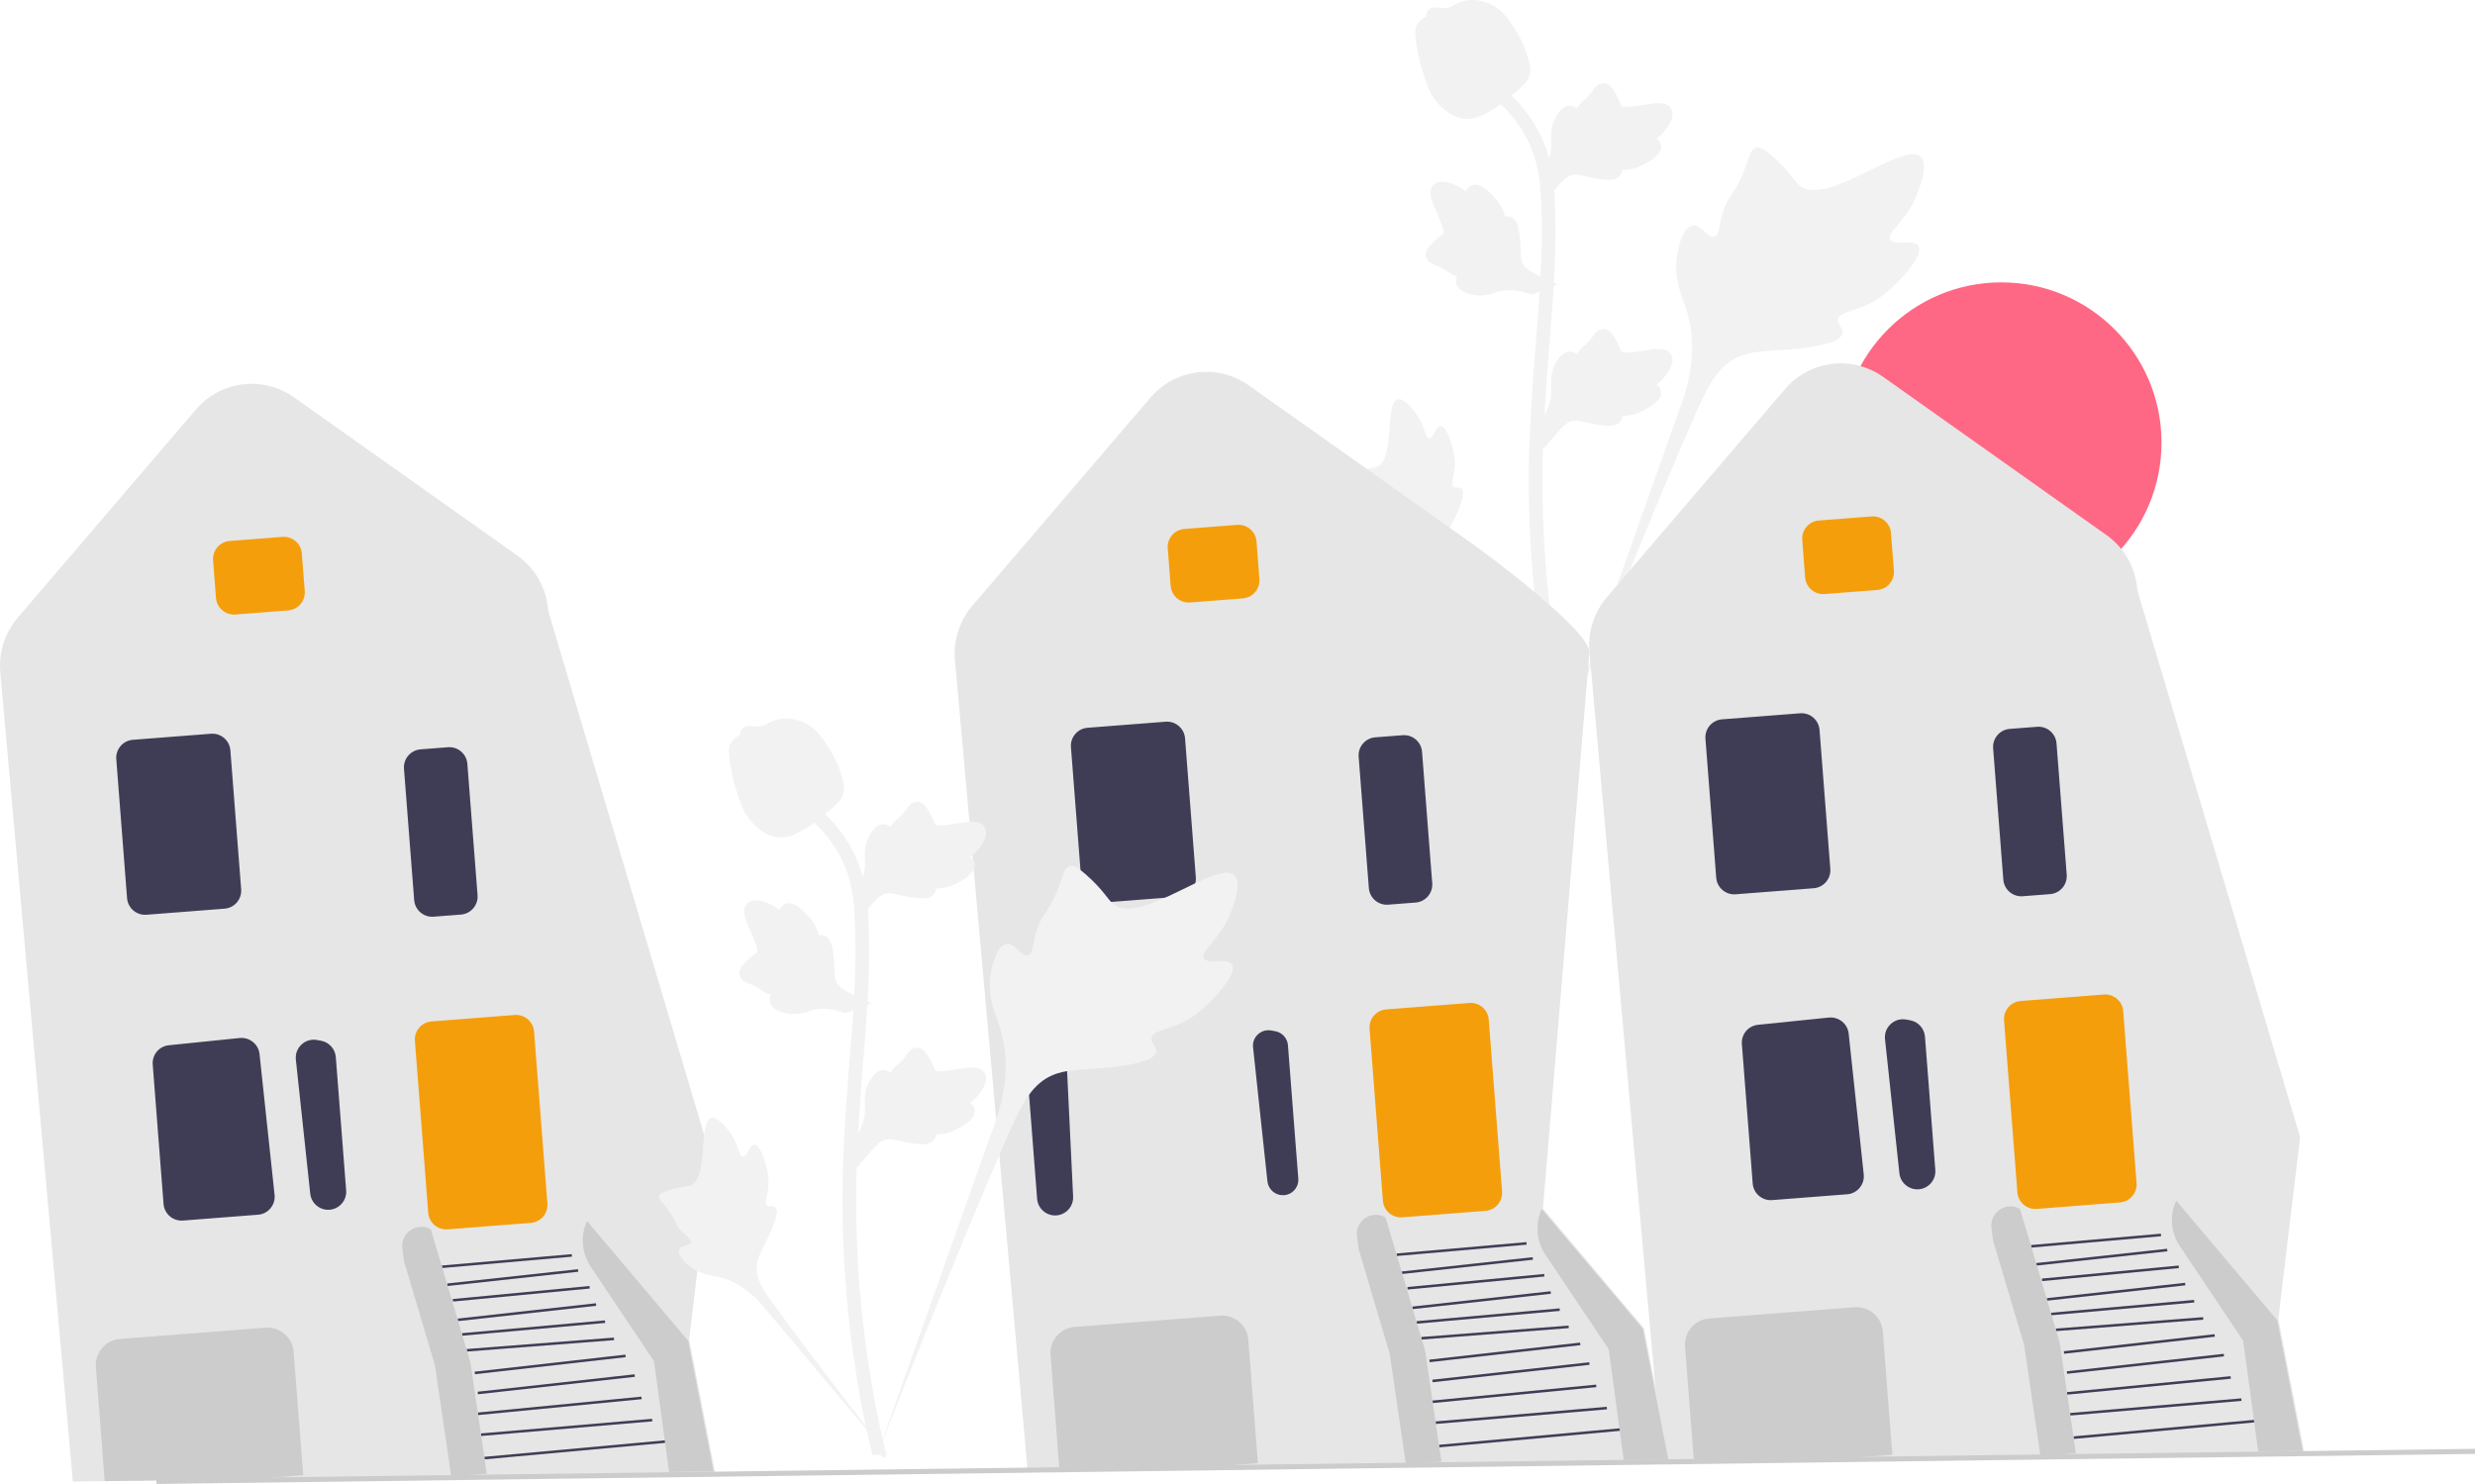
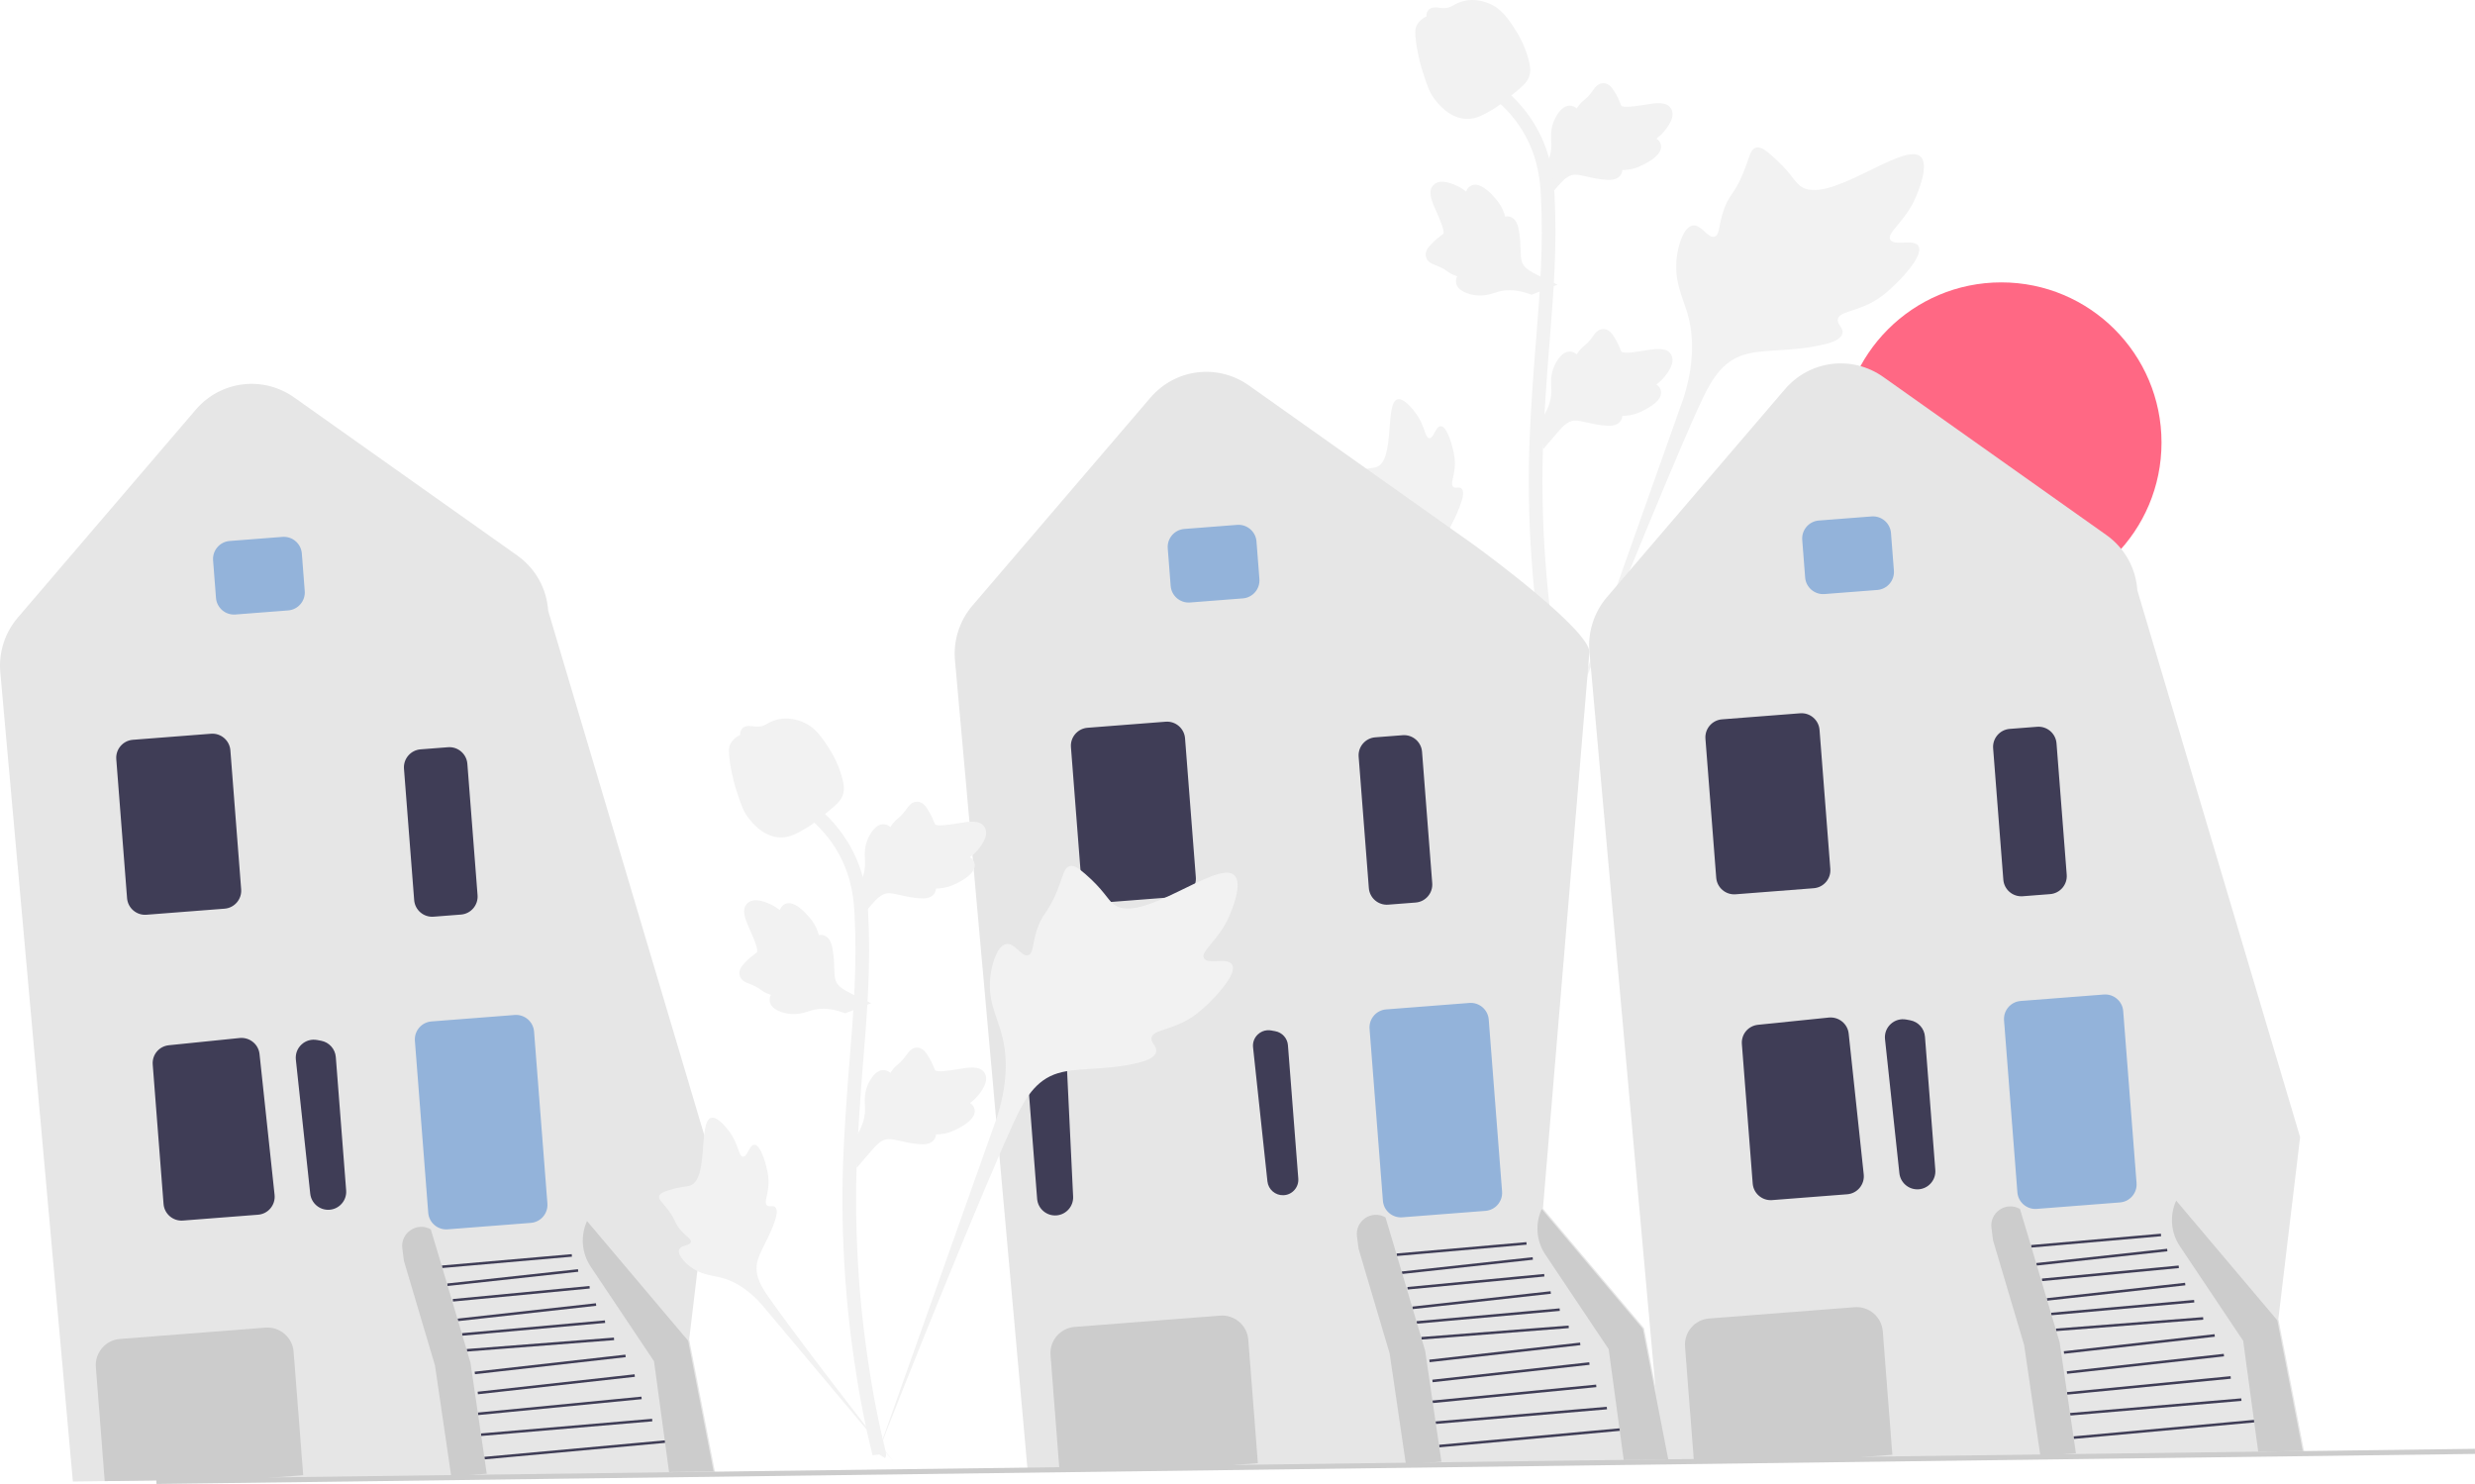
<svg xmlns="http://www.w3.org/2000/svg" width="454.054" height="272.245" viewBox="0 0 454.054 272.245" role="img" artist="Katerina Limpitsouni" source="https://undraw.co/">
  <g>
    <path d="M351.944,45.147c-.844-1.424-4.497,.101-5.168-1.191-.669-1.287,2.724-3.249,4.663-7.73,.35-.808,2.553-5.9,.922-7.472-3.092-2.978-17.24,9.313-22.191,5.29-1.087-.883-1.846-2.645-5.134-5.506-1.308-1.138-2.099-1.652-2.865-1.461-1.086,.271-1.172,1.725-2.337,4.584-1.747,4.287-2.78,4.028-3.798,7.449-.756,2.539-.583,4.016-1.472,4.303-1.258,.407-2.416-2.286-4.011-2.045-1.627,.246-2.611,3.382-2.922,5.73-.583,4.406,1.035,7.313,1.932,10.371,.975,3.322,1.553,8.375-.698,15.528l-22.277,62.766c4.918-12.879,19.158-48.185,25.142-61.305,1.727-3.787,3.635-7.629,7.551-9.145,3.77-1.46,8.949-.588,15.55-2.179,.771-.186,2.911-.73,3.18-1.988,.223-1.04-1.036-1.621-.842-2.595,.259-1.307,2.734-1.323,5.775-2.831,2.144-1.063,3.48-2.328,4.629-3.415,.346-.328,5.495-5.262,4.371-7.157h-0Z" fill="#f2f2f2" />
    <path d="M264.299,78.19c-.942,.004-1.248,2.236-2.076,2.193-.825-.043-.808-2.275-2.448-4.519-.296-.405-2.159-2.955-3.401-2.608-2.354,.658-.404,11.148-3.806,12.418-.747,.279-1.831,.143-4.184,.931-.936,.314-1.417,.554-1.544,.985-.18,.611,.508,1.073,1.575,2.47,1.6,2.094,1.175,2.527,2.56,4.013,1.028,1.104,1.803,1.445,1.687,1.964-.163,.735-1.819,.526-2.161,1.379-.349,.87,.907,2.257,1.969,3.087,1.994,1.558,3.888,1.602,5.647,2.044,1.912,.48,4.559,1.654,7.42,4.823l24.378,29.044c-4.902-6.13-18.122-23.306-22.835-30.029-1.361-1.941-2.696-3.985-2.31-6.345,.371-2.272,2.293-4.562,3.417-8.261,.131-.432,.481-1.639-.058-2.134-.446-.409-1.095,.041-1.517-.335-.567-.504,.14-1.724,.277-3.651,.097-1.359-.138-2.38-.341-3.258-.061-.265-.997-4.215-2.251-4.21v0Z" fill="#f2f2f2" />
    <path d="M283.098,82.41l-.568-5.068,.259-.384c1.2-1.777,1.812-3.512,1.819-5.159,.001-.262-.011-.524-.023-.79-.049-1.057-.11-2.371,.575-3.903,.384-.854,1.463-2.831,3.086-2.587,.437,.061,.767,.262,1.018,.497,.037-.059,.075-.117,.115-.181,.505-.771,.905-1.101,1.291-1.419,.296-.245,.602-.497,1.082-1.094,.21-.262,.374-.492,.513-.685,.42-.585,.968-1.282,1.935-1.27,1.033,.049,1.574,.903,1.932,1.468,.64,1.008,.93,1.735,1.122,2.217,.07,.176,.149,.374,.19,.436,.333,.489,3.038,.032,4.057-.135,2.289-.382,4.27-.712,5.087,.732,.585,1.033,.151,2.398-1.33,4.168-.461,.551-.952,.969-1.388,1.297,.361,.215,.684,.546,.815,1.065h0c.308,1.228-.748,2.459-3.137,3.663-.593,.301-1.392,.702-2.512,.896-.527,.091-1.002,.113-1.408,.125-.009,.235-.064,.489-.207,.751-.42,.771-1.293,1.138-2.61,1.05-1.449-.076-2.642-.352-3.694-.595-.919-.21-1.711-.389-2.332-.347-1.153,.093-2.041,1.016-3.083,2.212l-2.603,3.042h-0Z" fill="#f2f2f2" />
    <path d="M285.732,52.234l-4.758,1.835-.437-.153c-2.023-.71-3.857-.862-5.452-.451-.254,.065-.504,.143-.759,.223-1.01,.315-2.266,.708-3.922,.434-.924-.155-3.11-.697-3.285-2.329-.052-.438,.059-.809,.222-1.111-.066-.021-.133-.042-.204-.065-.874-.293-1.295-.597-1.7-.889-.312-.224-.633-.456-1.332-.769-.307-.137-.571-.237-.793-.322-.672-.258-1.486-.611-1.719-1.549-.215-1.011,.474-1.751,.93-2.241,.813-.875,1.442-1.34,1.86-1.648,.153-.112,.324-.239,.373-.294,.389-.446-.74-2.947-1.159-3.891-.95-2.118-1.772-3.95-.582-5.106,.851-.828,2.282-.754,4.369,.229,.65,.307,1.179,.675,1.607,1.013,.117-.404,.354-.8,.823-1.058h0c1.11-.61,2.569,.099,4.339,2.105,.442,.498,1.033,1.169,1.504,2.203,.221,.487,.363,.941,.478,1.331,.229-.051,.49-.063,.779,.009,.852,.21,1.429,.962,1.678,2.258,.294,1.421,.329,2.645,.362,3.724,.03,.942,.058,1.753,.255,2.344,.382,1.091,1.5,1.717,2.922,2.421l3.603,1.746-0,0Z" fill="#f2f2f2" />
    <path d="M283.098,37.303l-.568-5.068,.259-.384c1.2-1.777,1.812-3.512,1.819-5.159,.001-.262-.011-.524-.023-.79-.049-1.057-.11-2.371,.575-3.903,.384-.854,1.463-2.831,3.086-2.587,.437,.061,.767,.262,1.018,.497,.037-.059,.075-.117,.115-.181,.505-.771,.905-1.101,1.291-1.419,.296-.245,.602-.497,1.082-1.094,.21-.262,.374-.492,.513-.685,.42-.585,.968-1.282,1.935-1.27,1.033,.049,1.574,.903,1.932,1.468,.64,1.008,.93,1.735,1.122,2.217,.07,.176,.149,.374,.19,.436,.333,.489,3.038,.032,4.057-.135,2.289-.382,4.27-.712,5.087,.732,.585,1.033,.151,2.398-1.33,4.168-.461,.551-.952,.969-1.388,1.297,.361,.215,.684,.546,.815,1.065h0c.308,1.228-.748,2.459-3.137,3.663-.593,.301-1.392,.702-2.512,.896-.527,.091-1.002,.113-1.408,.125-.009,.235-.064,.489-.207,.751-.42,.771-1.293,1.138-2.61,1.05-1.449-.076-2.642-.352-3.694-.595-.919-.21-1.711-.389-2.332-.347-1.153,.093-2.041,1.016-3.083,2.212l-2.603,3.042h-0Z" fill="#f2f2f2" />
    <path d="M288.284,135.681l-1.062-.666-.257-1.226,.257,1.226-1.238,.142c-.02-.115-.087-.379-.188-.793-.554-2.266-2.244-9.162-3.654-20.023-.984-7.581-1.541-15.376-1.656-23.17-.115-7.807,.255-13.717,.551-18.467,.224-3.583,.496-6.994,.762-10.317,.71-8.878,1.379-17.265,.881-26.55-.11-2.073-.341-6.387-2.862-10.978-1.462-2.663-3.476-5.027-5.987-7.023l1.561-1.963c2.771,2.207,5,4.826,6.623,7.782,2.795,5.09,3.047,9.791,3.168,12.05,.507,9.449-.17,17.916-.887,26.88-.264,3.311-.536,6.708-.759,10.276-.294,4.706-.66,10.565-.546,18.271,.113,7.701,.663,15.4,1.634,22.886,1.392,10.724,3.058,17.517,3.605,19.749,.291,1.192,.352,1.441,.054,1.914v-0Z" fill="#f2f2f2" />
    <path d="M269.235,21.817c-.103,0-.207-.002-.312-.01-2.134-.115-4.11-1.392-5.875-3.796-.827-1.131-1.251-2.42-2.095-4.992-.131-.396-.767-2.408-1.154-5.176-.253-1.808-.221-2.565,.137-3.233,.398-.744,1.041-1.263,1.766-1.613-.032-.24-.006-.487,.098-.739,.427-1.045,1.563-.908,2.177-.842,.311,.039,.699,.091,1.117,.069,.658-.032,1.012-.228,1.548-.521,.513-.281,1.15-.631,2.096-.825,1.865-.389,3.427,.14,3.942,.313,2.71,.903,4.046,3.01,5.593,5.45,.308,.489,1.367,2.271,2.065,4.713,.504,1.762,.433,2.545,.281,3.128-.308,1.197-1.036,1.882-2.885,3.394-1.931,1.583-2.9,2.376-3.732,2.858-1.937,1.118-3.153,1.821-4.768,1.821v0Z" fill="#f2f2f2" />
  </g>
-   <path id="b-343" d="M199.059,155.483c-7.794,4.068-12.012,11.386-9.422,16.346s11.005,5.681,18.801,1.611c3.136-1.583,5.848-3.894,7.908-6.74l32.804-17.652-8.612-15.217-31.424,19.018c-3.514,.063-6.962,.967-10.054,2.636h0Z" fill="#ffb6b6" />
-   <path d="M225.338,143.594v-20.507c0-1.183,.962-2.145,2.145-2.145h9.923c1.183,0,2.145,.962,2.145,2.145v20.507c0,1.182-.962,2.145-2.145,2.145h-9.923c-1.183,0-2.145-.962-2.145-2.145h-0Z" fill="#f59e0b" />
+   <path id="b-439" d="M199.059,155.483c-7.794,4.068-12.012,11.386-9.422,16.346s11.005,5.681,18.801,1.611c3.136-1.583,5.848-3.894,7.908-6.74l32.804-17.652-8.612-15.217-31.424,19.018c-3.514,.063-6.962,.967-10.054,2.636h0Z" fill="#ffb6b6" />
+   <path d="M225.338,143.594v-20.507c0-1.183,.962-2.145,2.145-2.145h9.923c1.183,0,2.145,.962,2.145,2.145v20.507c0,1.182-.962,2.145-2.145,2.145h-9.923c-1.183,0-2.145-.962-2.145-2.145h-0Z" fill="#93b3da" />
  <g>
    <circle cx="367.15" cy="81.197" r="29.393" fill="#ff6884" />
    <path d="M338.123,267.588l-33.214,.458-13.316-148.478c-.323-3.604,.841-7.248,3.194-9.997l32.66-38.155c4.572-5.341,12.345-6.304,18.082-2.239l40.906,28.982c3.337,2.364,5.405,6.061,5.673,10.142l29.859,100.314-4.005,33.454,.039,.046,4.733,24.305-84.612,1.167Z" fill="#e6e6e6" />
-     <path d="M331.166,105.94l-.535-6.891c-.141-1.819,1.224-3.414,3.043-3.555l9.683-.751c1.819-.141,3.414,1.224,3.555,3.043l.535,6.891c.141,1.819-1.224,3.414-3.043,3.555l-9.683,.751c-1.819,.141-3.414-1.224-3.555-3.043Z" fill="#f59e0b" />
+     <path d="M331.166,105.94l-.535-6.891c-.141-1.819,1.224-3.414,3.043-3.555l9.683-.751c1.819-.141,3.414,1.224,3.555,3.043l.535,6.891c.141,1.819-1.224,3.414-3.043,3.555l-9.683,.751c-1.819,.141-3.414-1.224-3.555-3.043Z" fill="#93b3da" />
    <path d="M314.851,161.021l-1.979-25.497c-.141-1.819,1.224-3.414,3.043-3.555l14.334-1.112c1.819-.141,3.414,1.224,3.555,3.043l1.979,25.497c.141,1.819-1.224,3.414-3.043,3.555l-14.334,1.112c-1.819,.141-3.414-1.224-3.555-3.043Z" fill="#3f3d56" />
    <path d="M351.883,218.19c-1.737,.073-3.243-1.224-3.429-2.953l-2.637-24.588c-.113-1.05,.267-2.063,1.041-2.78,.774-.717,1.814-1.017,2.852-.826l.74,.137c1.472,.273,2.58,1.505,2.696,2.997l1.898,24.451c.07,.903-.222,1.774-.824,2.452-.574,.648-1.357,1.036-2.216,1.103-.04,.003-.08,.006-.12,.008Z" fill="#3f3d56" />
    <path d="M321.544,217.124l-1.985-25.571c-.14-1.805,1.161-3.364,2.963-3.548l13.003-1.329c1.804-.165,3.433,1.134,3.627,2.94l2.76,25.831c.096,.897-.169,1.773-.746,2.467-.576,.694-1.389,1.114-2.288,1.184l-13.779,1.069c-1.819,.141-3.414-1.224-3.555-3.043Z" fill="#3f3d56" />
    <path d="M399.905,228.621l11.62,17.361,2.757,20.324,8.171-.115-4.668-23.971-18.55-21.958h0c-1.243,2.714-.989,5.878,.671,8.359Z" fill="#ccc" />
    <rect x="380.348" y="262" width="33.244" height=".467" transform="translate(-22.21555 37.2111) rotate(-5.22098)" fill="#3f3d56" />
    <rect x="379.731" y="257.881" width="31.519" height=".467" transform="translate(-20.54457 34.61814) rotate(-4.8853)" fill="#3f3d56" />
    <rect x="379.156" y="253.93" width="30.154" height=".467" transform="translate(-22.75791 39.36752) rotate(-5.55661)" fill="#3f3d56" />
    <rect x="379.106" y="249.969" width="28.968" height=".467" transform="translate(-25.2201 44.98913) rotate(-6.33939)" fill="#3f3d56" />
    <rect x="378.556" y="246.327" width="27.834" height=".467" transform="translate(-25.21751 45.65804) rotate(-6.45117)" fill="#3f3d56" />
    <rect x="377.134" y="242.687" width="27.093" height=".467" transform="translate(-17.62469 30.95713) rotate(-4.43769)" fill="#3f3d56" />
    <rect x="376.258" y="239.656" width="26.332" height=".467" transform="translate(-19.81545 35.6322) rotate(-5.10909)" fill="#3f3d56" />
    <rect x="375.44" y="236.747" width="25.528" height=".467" transform="translate(-23.79308 44.31362) rotate(-6.33939)" fill="#3f3d56" />
    <rect x="374.567" y="233.367" width="25.198" height=".467" transform="translate(-20.41846 37.7905) rotate(-5.44474)" fill="#3f3d56" />
    <rect x="373.533" y="230.403" width="24.135" height=".467" transform="translate(-22.74352 43.19034) rotate(-6.2276)" fill="#3f3d56" />
    <rect x="372.581" y="227.37" width="23.912" height=".467" transform="translate(-18.36424 34.36099) rotate(-4.9972)" fill="#3f3d56" />
-     <path d="M370.102,218.737l-2.448-31.544c-.141-1.819,1.224-3.414,3.043-3.555l15.264-1.185c1.819-.141,3.414,1.224,3.555,3.043l2.448,31.544c.141,1.819-1.224,3.414-3.043,3.555l-15.264,1.185c-1.819,.141-3.414-1.224-3.555-3.043Z" fill="#f59e0b" />
+     <path d="M370.102,218.737l-2.448-31.544c-.141-1.819,1.224-3.414,3.043-3.555l15.264-1.185c1.819-.141,3.414,1.224,3.555,3.043l2.448,31.544c.141,1.819-1.224,3.414-3.043,3.555l-15.264,1.185c-1.819,.141-3.414-1.224-3.555-3.043Z" fill="#93b3da" />
    <path d="M338.123,267.588l-27.154,.376-.219,.003-1.623-20.912c-.205-2.645,1.779-4.963,4.424-5.169l26.689-2.071c2.645-.205,4.963,1.78,5.168,4.424l1.758,22.647-.233,.018-8.811,.683Z" fill="#ccc" />
    <path d="M367.523,161.379l-1.871-24.102c-.141-1.819,1.224-3.414,3.043-3.555l5.031-.39c1.819-.141,3.414,1.224,3.555,3.043l1.871,24.102c.141,1.819-1.224,3.414-3.043,3.555l-5.031,.39c-1.819,.141-3.414-1.224-3.555-3.043Z" fill="#3f3d56" />
    <path d="M380.837,266.614l-2.984-20.358-5.703-19.211-1.578-5.259h0c-2.516-1.439-5.593,.618-5.225,3.493l.291,2.272,5.703,19.211,2.984,20.358" fill="#ccc" />
  </g>
  <g>
    <path d="M46.583,271.341l-33.214,.458L.053,123.321c-.323-3.604,.841-7.248,3.194-9.997l32.66-38.155c4.572-5.341,12.345-6.304,18.082-2.239l40.906,28.982c3.337,2.364,5.405,6.061,5.673,10.142l29.859,100.314-4.005,33.454,.039,.046,4.733,24.305-84.612,1.167Z" fill="#e6e6e6" />
-     <path d="M39.626,109.693l-.535-6.891c-.141-1.819,1.224-3.414,3.043-3.555l9.683-.751c1.819-.141,3.414,1.224,3.555,3.043l.535,6.891c.141,1.819-1.224,3.414-3.043,3.555l-9.683,.751c-1.819,.141-3.414-1.224-3.555-3.043Z" fill="#f59e0b" />
+     <path d="M39.626,109.693l-.535-6.891c-.141-1.819,1.224-3.414,3.043-3.555l9.683-.751c1.819-.141,3.414,1.224,3.555,3.043l.535,6.891c.141,1.819-1.224,3.414-3.043,3.555l-9.683,.751c-1.819,.141-3.414-1.224-3.555-3.043Z" fill="#93b3da" />
    <path d="M23.311,164.773l-1.979-25.497c-.141-1.819,1.224-3.414,3.043-3.555l14.334-1.112c1.819-.141,3.414,1.224,3.555,3.043l1.979,25.497c.141,1.819-1.224,3.414-3.043,3.555l-14.334,1.112c-1.819,.141-3.414-1.224-3.555-3.043Z" fill="#3f3d56" />
    <path d="M60.343,221.943c-1.737,.073-3.243-1.224-3.429-2.953l-2.637-24.588c-.113-1.05,.267-2.063,1.041-2.78,.774-.717,1.814-1.017,2.852-.826l.74,.137c1.472,.273,2.58,1.505,2.696,2.997l1.898,24.451c.07,.903-.222,1.774-.824,2.452-.574,.648-1.357,1.036-2.216,1.103-.04,.003-.08,.006-.12,.008Z" fill="#3f3d56" />
    <path d="M30.004,220.876l-1.985-25.571c-.14-1.805,1.161-3.364,2.963-3.548l13.003-1.329c1.804-.165,3.433,1.134,3.627,2.94l2.76,25.831c.096,.897-.169,1.773-.746,2.467-.576,.694-1.389,1.114-2.288,1.184l-13.779,1.069c-1.819,.141-3.414-1.224-3.555-3.043Z" fill="#3f3d56" />
    <path d="M108.365,232.374l11.62,17.361,2.757,20.324,8.171-.115-4.668-23.971-18.55-21.958h0c-1.243,2.714-.989,5.878,.671,8.359Z" fill="#ccc" />
    <rect x="88.808" y="265.753" width="33.244" height=".467" transform="translate(-23.76656 10.69735) rotate(-5.22098)" fill="#3f3d56" />
    <rect x="88.191" y="261.633" width="31.519" height=".467" transform="translate(-21.92324 9.80387) rotate(-4.8853)" fill="#3f3d56" />
    <rect x="87.616" y="257.682" width="30.154" height=".467" transform="translate(-24.49119 11.15559) rotate(-5.55661)" fill="#3f3d56" />
    <rect x="87.566" y="253.722" width="28.968" height=".467" transform="translate(-27.41711 12.82094) rotate(-6.33939)" fill="#3f3d56" />
    <rect x="87.016" y="250.08" width="27.834" height=".467" transform="translate(-27.48515 12.92543) rotate(-6.45117)" fill="#3f3d56" />
    <rect x="85.594" y="246.439" width="27.093" height=".467" transform="translate(-18.78904 8.41052) rotate(-4.43769)" fill="#3f3d56" />
    <rect x="84.718" y="243.408" width="26.332" height=".467" transform="translate(-21.30791 9.68481) rotate(-5.10909)" fill="#3f3d56" />
    <rect x="83.9" y="240.5" width="25.528" height=".467" transform="translate(-25.99009 12.14544) rotate(-6.33939)" fill="#3f3d56" />
    <rect x="83.028" y="237.119" width="25.198" height=".467" transform="translate(-22.08988 10.14448) rotate(-5.44474)" fill="#3f3d56" />
    <rect x="81.994" y="234.155" width="24.135" height=".467" transform="translate(-24.871 11.58676) rotate(-6.2276)" fill="#3f3d56" />
    <rect x="81.041" y="231.123" width="23.912" height=".467" transform="translate(-19.79926 8.98008) rotate(-4.9972)" fill="#3f3d56" />
-     <path d="M78.563,222.489l-2.448-31.544c-.141-1.819,1.224-3.414,3.043-3.555l15.264-1.185c1.819-.141,3.414,1.224,3.555,3.043l2.448,31.544c.141,1.819-1.224,3.414-3.043,3.555l-15.264,1.185c-1.819,.141-3.414-1.224-3.555-3.043Z" fill="#f59e0b" />
+     <path d="M78.563,222.489l-2.448-31.544c-.141-1.819,1.224-3.414,3.043-3.555l15.264-1.185c1.819-.141,3.414,1.224,3.555,3.043l2.448,31.544c.141,1.819-1.224,3.414-3.043,3.555l-15.264,1.185c-1.819,.141-3.414-1.224-3.555-3.043Z" fill="#93b3da" />
    <path d="M46.583,271.341l-27.154,.376-.219,.003-1.623-20.912c-.205-2.645,1.779-4.963,4.424-5.169l26.689-2.071c2.645-.205,4.963,1.78,5.168,4.424l1.758,22.647-.233,.018-8.811,.683Z" fill="#ccc" />
    <path d="M75.983,165.131l-1.871-24.102c-.141-1.819,1.224-3.414,3.043-3.555l5.031-.39c1.819-.141,3.414,1.224,3.555,3.043l1.871,24.102c.141,1.819-1.224,3.414-3.043,3.555l-5.031,.39c-1.819,.141-3.414-1.224-3.555-3.043Z" fill="#3f3d56" />
    <path d="M89.298,270.366l-2.984-20.358-5.703-19.211-1.578-5.259h0c-2.516-1.439-5.593,.618-5.225,3.493l.291,2.272,5.703,19.211,2.984,20.358" fill="#ccc" />
  </g>
  <path d="M221.722,269.135l-33.213,.458-13.316-148.478c-.323-3.604,.841-7.248,3.194-9.997l32.66-38.155c4.572-5.341,12.345-6.304,18.082-2.239l40.906,28.982c3.337,2.364,21.29,15.782,21.558,19.863l-8.531,102.148,18.501,21.899,.039,.046,4.733,24.305-84.612,1.167h0Z" fill="#e6e6e6" />
-   <path d="M214.766,107.487l-.535-6.891c-.141-1.819,1.224-3.414,3.043-3.555l9.682-.751c1.819-.141,3.414,1.224,3.555,3.043l.535,6.891c.141,1.819-1.224,3.414-3.043,3.555l-9.682,.751c-1.819,.141-3.414-1.224-3.555-3.043Z" fill="#f59e0b" />
+   <path d="M214.766,107.487l-.535-6.891c-.141-1.819,1.224-3.414,3.043-3.555l9.682-.751c1.819-.141,3.414,1.224,3.555,3.043l.535,6.891c.141,1.819-1.224,3.414-3.043,3.555l-9.682,.751c-1.819,.141-3.414-1.224-3.555-3.043Z" fill="#93b3da" />
  <path d="M198.45,162.567l-1.979-25.497c-.141-1.819,1.224-3.414,3.043-3.555l14.334-1.112c1.819-.141,3.414,1.224,3.555,3.043l1.979,25.497c.141,1.819-1.224,3.414-3.043,3.555l-14.334,1.112c-1.819,.141-3.414-1.224-3.555-3.043Z" fill="#3f3d56" />
  <path d="M230.775,189.757c-.665,.616-.991,1.487-.894,2.388l2.637,24.588c.16,1.485,1.453,2.599,2.946,2.537,.785-.029,1.491-.372,2.007-.954,.516-.582,.768-1.33,.708-2.106l-1.898-24.451c-.099-1.282-1.052-2.34-2.316-2.575l-.74-.137c-.25-.046-.501-.059-.747-.04-.629,.049-1.224,.307-1.703,.75Z" fill="#3f3d56" />
  <path d="M191.459,222.224c-.698-.577-1.122-1.392-1.192-2.295l-1.898-24.451c-.116-1.492,.79-2.881,2.201-3.378l.71-.25c.995-.349,2.069-.213,2.945,.377,.876,.59,1.407,1.532,1.458,2.586l1.188,24.701c.084,1.737-1.204,3.251-2.932,3.447-.04,.004-.08,.008-.12,.011-.858,.067-1.692-.197-2.36-.748Z" fill="#3f3d56" />
  <path d="M283.505,230.167l11.62,17.361,2.757,20.324,8.171-.115-4.668-23.971-18.55-21.958h0c-1.243,2.714-.989,5.878,.671,8.359Z" fill="#ccc" />
  <rect x="263.948" y="263.547" width="33.244" height=".467" transform="translate(-22.83919 26.62544) rotate(-5.22098)" fill="#3f3d56" />
  <rect x="263.331" y="259.427" width="31.519" height=".467" transform="translate(-21.09911 24.71098) rotate(-4.8853)" fill="#3f3d56" />
  <rect x="262.756" y="255.476" width="30.154" height=".467" transform="translate(-23.4546 28.10387) rotate(-5.55661)" fill="#3f3d56" />
  <rect x="262.706" y="251.516" width="28.968" height=".467" transform="translate(-26.10259 32.14597) rotate(-6.33939)" fill="#3f3d56" />
  <rect x="262.156" y="247.874" width="27.834" height=".467" transform="translate(-26.1283 32.58954) rotate(-6.45117)" fill="#3f3d56" />
  <rect x="260.734" y="244.233" width="27.093" height=".467" transform="translate(-18.09329 21.95533) rotate(-4.43769)" fill="#3f3d56" />
  <rect x="259.858" y="241.202" width="26.332" height=".467" transform="translate(-20.41561 25.27265) rotate(-5.10909)" fill="#3f3d56" />
  <rect x="259.04" y="238.294" width="25.528" height=".467" transform="translate(-24.67557 31.47047) rotate(-6.33939)" fill="#3f3d56" />
  <rect x="258.167" y="234.913" width="25.198" height=".467" transform="translate(-21.09036 26.75278) rotate(-5.44474)" fill="#3f3d56" />
  <rect x="257.133" y="231.949" width="24.135" height=".467" transform="translate(-23.59816 30.57259) rotate(-6.2276)" fill="#3f3d56" />
  <rect x="256.181" y="228.917" width="23.912" height=".467" transform="translate(-18.94138 24.2276) rotate(-4.9972)" fill="#3f3d56" />
-   <path d="M253.702,220.283l-2.448-31.544c-.141-1.819,1.224-3.414,3.043-3.555l15.264-1.185c1.819-.141,3.414,1.224,3.555,3.043l2.448,31.544c.141,1.819-1.224,3.414-3.043,3.555l-15.264,1.185c-1.819,.141-3.414-1.224-3.555-3.043Z" fill="#f59e0b" />
+   <path d="M253.702,220.283l-2.448-31.544c-.141-1.819,1.224-3.414,3.043-3.555l15.264-1.185c1.819-.141,3.414,1.224,3.555,3.043l2.448,31.544c.141,1.819-1.224,3.414-3.043,3.555l-15.264,1.185c-1.819,.141-3.414-1.224-3.555-3.043Z" fill="#93b3da" />
  <path d="M221.722,269.135l-27.154,.376-.219,.003-1.623-20.912c-.205-2.645,1.78-4.963,4.424-5.169l26.689-2.071c2.645-.205,4.963,1.78,5.168,4.424l1.758,22.647-.233,.018-8.811,.683Z" fill="#ccc" />
  <path d="M251.123,162.925l-1.87-24.102c-.141-1.819,1.224-3.414,3.043-3.555l5.031-.39c1.819-.141,3.414,1.224,3.555,3.043l1.87,24.102c.141,1.819-1.224,3.414-3.043,3.555l-5.031,.39c-1.819,.141-3.414-1.224-3.555-3.043Z" fill="#3f3d56" />
  <path d="M264.437,268.16l-2.984-20.358-5.703-19.211-1.578-5.259h0c-2.516-1.439-5.593,.618-5.225,3.493l.291,2.272,5.703,19.211,2.984,20.358" fill="#ccc" />
  <rect x="28.678" y="268.555" width="425.388" height=".933" transform="translate(-3.46682 3.1513) rotate(-.7427)" fill="#ccc" />
  <g>
    <path d="M226.032,176.967c-.844-1.424-4.497,.101-5.168-1.191-.669-1.287,2.724-3.249,4.663-7.73,.35-.808,2.553-5.9,.922-7.472-3.092-2.978-17.24,9.313-22.191,5.29-1.087-.883-1.846-2.645-5.134-5.506-1.308-1.138-2.099-1.652-2.865-1.461-1.086,.271-1.172,1.725-2.337,4.584-1.747,4.287-2.78,4.028-3.798,7.449-.756,2.539-.583,4.016-1.472,4.303-1.258,.407-2.416-2.286-4.011-2.045-1.627,.246-2.611,3.382-2.922,5.73-.583,4.406,1.035,7.313,1.932,10.371,.975,3.322,1.553,8.375-.698,15.528l-22.277,62.766c4.918-12.879,19.158-48.185,25.142-61.305,1.727-3.787,3.635-7.629,7.551-9.145,3.77-1.46,8.949-.588,15.55-2.179,.771-.186,2.911-.73,3.18-1.988,.223-1.04-1.036-1.621-.842-2.595,.259-1.307,2.734-1.323,5.775-2.831,2.144-1.063,3.48-2.328,4.629-3.415,.346-.328,5.495-5.262,4.371-7.157h-0Z" fill="#f2f2f2" />
    <path d="M138.387,210.01c-.942,.004-1.248,2.236-2.076,2.193-.825-.043-.808-2.275-2.448-4.519-.296-.405-2.159-2.955-3.401-2.608-2.354,.658-.404,11.148-3.806,12.418-.747,.279-1.831,.143-4.184,.931-.936,.314-1.417,.554-1.544,.985-.18,.611,.508,1.073,1.575,2.47,1.6,2.094,1.175,2.527,2.56,4.013,1.028,1.104,1.803,1.445,1.687,1.964-.163,.735-1.819,.526-2.161,1.379-.349,.87,.907,2.257,1.969,3.087,1.994,1.558,3.888,1.602,5.647,2.044,1.912,.48,4.559,1.654,7.42,4.823l24.378,29.044c-4.902-6.13-18.122-23.306-22.835-30.029-1.361-1.941-2.696-3.985-2.31-6.345,.371-2.272,2.293-4.562,3.417-8.261,.131-.432,.481-1.639-.058-2.134-.446-.409-1.095,.041-1.517-.335-.567-.504,.14-1.724,.277-3.651,.097-1.359-.138-2.38-.341-3.258-.061-.265-.997-4.215-2.251-4.21v0Z" fill="#f2f2f2" />
    <path d="M157.186,214.23l-.568-5.068,.259-.384c1.2-1.777,1.812-3.512,1.819-5.159,.001-.262-.011-.524-.023-.79-.049-1.057-.11-2.371,.575-3.903,.384-.854,1.463-2.831,3.086-2.587,.437,.061,.767,.262,1.018,.497,.037-.059,.075-.117,.115-.181,.505-.771,.905-1.101,1.291-1.419,.296-.245,.602-.497,1.082-1.094,.21-.262,.374-.492,.513-.685,.42-.585,.968-1.282,1.935-1.27,1.033,.049,1.574,.903,1.932,1.468,.64,1.008,.93,1.735,1.122,2.217,.07,.176,.149,.374,.19,.436,.333,.489,3.038,.032,4.057-.135,2.289-.382,4.27-.712,5.087,.732,.585,1.033,.151,2.398-1.33,4.168-.461,.551-.952,.969-1.388,1.297,.361,.215,.684,.546,.815,1.065h0c.308,1.228-.748,2.459-3.137,3.663-.593,.301-1.392,.702-2.512,.896-.527,.091-1.002,.113-1.408,.125-.009,.235-.064,.489-.207,.751-.42,.771-1.293,1.138-2.61,1.05-1.449-.076-2.642-.352-3.694-.595-.919-.21-1.711-.389-2.332-.347-1.153,.093-2.041,1.016-3.083,2.212l-2.603,3.042h-0Z" fill="#f2f2f2" />
    <path d="M159.82,184.054l-4.758,1.835-.437-.153c-2.023-.71-3.857-.862-5.452-.451-.254,.065-.504,.143-.759,.223-1.01,.315-2.266,.708-3.922,.434-.924-.155-3.11-.697-3.285-2.329-.052-.438,.059-.809,.222-1.111-.066-.021-.133-.042-.204-.065-.874-.293-1.295-.597-1.7-.889-.312-.224-.633-.456-1.332-.769-.307-.137-.571-.237-.793-.322-.672-.258-1.486-.611-1.719-1.549-.215-1.011,.474-1.751,.93-2.241,.813-.875,1.442-1.34,1.86-1.648,.153-.112,.324-.239,.373-.294,.389-.446-.74-2.947-1.159-3.891-.95-2.118-1.772-3.95-.582-5.106,.851-.828,2.282-.754,4.369,.229,.65,.307,1.179,.675,1.607,1.013,.117-.404,.354-.8,.823-1.058h0c1.11-.61,2.569,.099,4.339,2.105,.442,.498,1.033,1.169,1.504,2.203,.221,.487,.363,.941,.478,1.331,.229-.051,.49-.063,.779,.009,.852,.21,1.429,.962,1.678,2.258,.294,1.421,.329,2.645,.362,3.724,.03,.942,.058,1.753,.255,2.344,.382,1.091,1.5,1.717,2.922,2.421l3.603,1.746-0,0Z" fill="#f2f2f2" />
    <path d="M157.186,169.123l-.568-5.068,.259-.384c1.2-1.777,1.812-3.512,1.819-5.159,.001-.262-.011-.524-.023-.79-.049-1.057-.11-2.371,.575-3.903,.384-.854,1.463-2.831,3.086-2.587,.437,.061,.767,.262,1.018,.497,.037-.059,.075-.117,.115-.181,.505-.771,.905-1.101,1.291-1.419,.296-.245,.602-.497,1.082-1.094,.21-.262,.374-.492,.513-.685,.42-.585,.968-1.282,1.935-1.27,1.033,.049,1.574,.903,1.932,1.468,.64,1.008,.93,1.735,1.122,2.217,.07,.176,.149,.374,.19,.436,.333,.489,3.038,.032,4.057-.135,2.289-.382,4.27-.712,5.087,.732,.585,1.033,.151,2.398-1.33,4.168-.461,.551-.952,.969-1.388,1.297,.361,.215,.684,.546,.815,1.065h0c.308,1.228-.748,2.459-3.137,3.663-.593,.301-1.392,.702-2.512,.896-.527,.091-1.002,.113-1.408,.125-.009,.235-.064,.489-.207,.751-.42,.771-1.293,1.138-2.61,1.05-1.449-.076-2.642-.352-3.694-.595-.919-.21-1.711-.389-2.332-.347-1.153,.093-2.041,1.016-3.083,2.212l-2.603,3.042h-0Z" fill="#f2f2f2" />
    <path d="M162.372,267.5l-1.062-.666-.257-1.226,.257,1.226-1.238,.142c-.02-.115-.087-.379-.188-.793-.554-2.266-2.244-9.162-3.654-20.023-.984-7.581-1.541-15.376-1.656-23.17-.115-7.807,.255-13.717,.551-18.467,.224-3.583,.496-6.994,.762-10.317,.71-8.878,1.379-17.265,.881-26.55-.11-2.073-.341-6.387-2.862-10.978-1.462-2.663-3.476-5.027-5.987-7.023l1.561-1.963c2.771,2.207,5,4.826,6.623,7.782,2.795,5.09,3.047,9.791,3.168,12.05,.507,9.449-.17,17.916-.887,26.88-.264,3.311-.536,6.708-.759,10.276-.294,4.706-.66,10.565-.546,18.271,.113,7.701,.663,15.4,1.634,22.886,1.392,10.724,3.058,17.517,3.605,19.749,.291,1.192,.352,1.441,.054,1.914v-0Z" fill="#f2f2f2" />
    <path d="M143.323,153.637c-.103,0-.207-.002-.312-.01-2.134-.115-4.11-1.392-5.875-3.796-.827-1.131-1.251-2.42-2.095-4.992-.131-.396-.767-2.408-1.154-5.176-.253-1.808-.221-2.565,.137-3.233,.398-.744,1.041-1.263,1.766-1.613-.032-.24-.006-.487,.098-.739,.427-1.045,1.563-.908,2.177-.842,.311,.039,.699,.091,1.117,.069,.658-.032,1.012-.228,1.548-.521,.513-.281,1.15-.631,2.096-.825,1.865-.389,3.427,.14,3.942,.313,2.71,.903,4.046,3.01,5.593,5.45,.308,.489,1.367,2.271,2.065,4.713,.504,1.762,.433,2.545,.281,3.128-.308,1.197-1.036,1.882-2.885,3.394-1.931,1.583-2.9,2.376-3.732,2.858-1.937,1.118-3.153,1.821-4.768,1.821v0Z" fill="#f2f2f2" />
  </g>
</svg>
